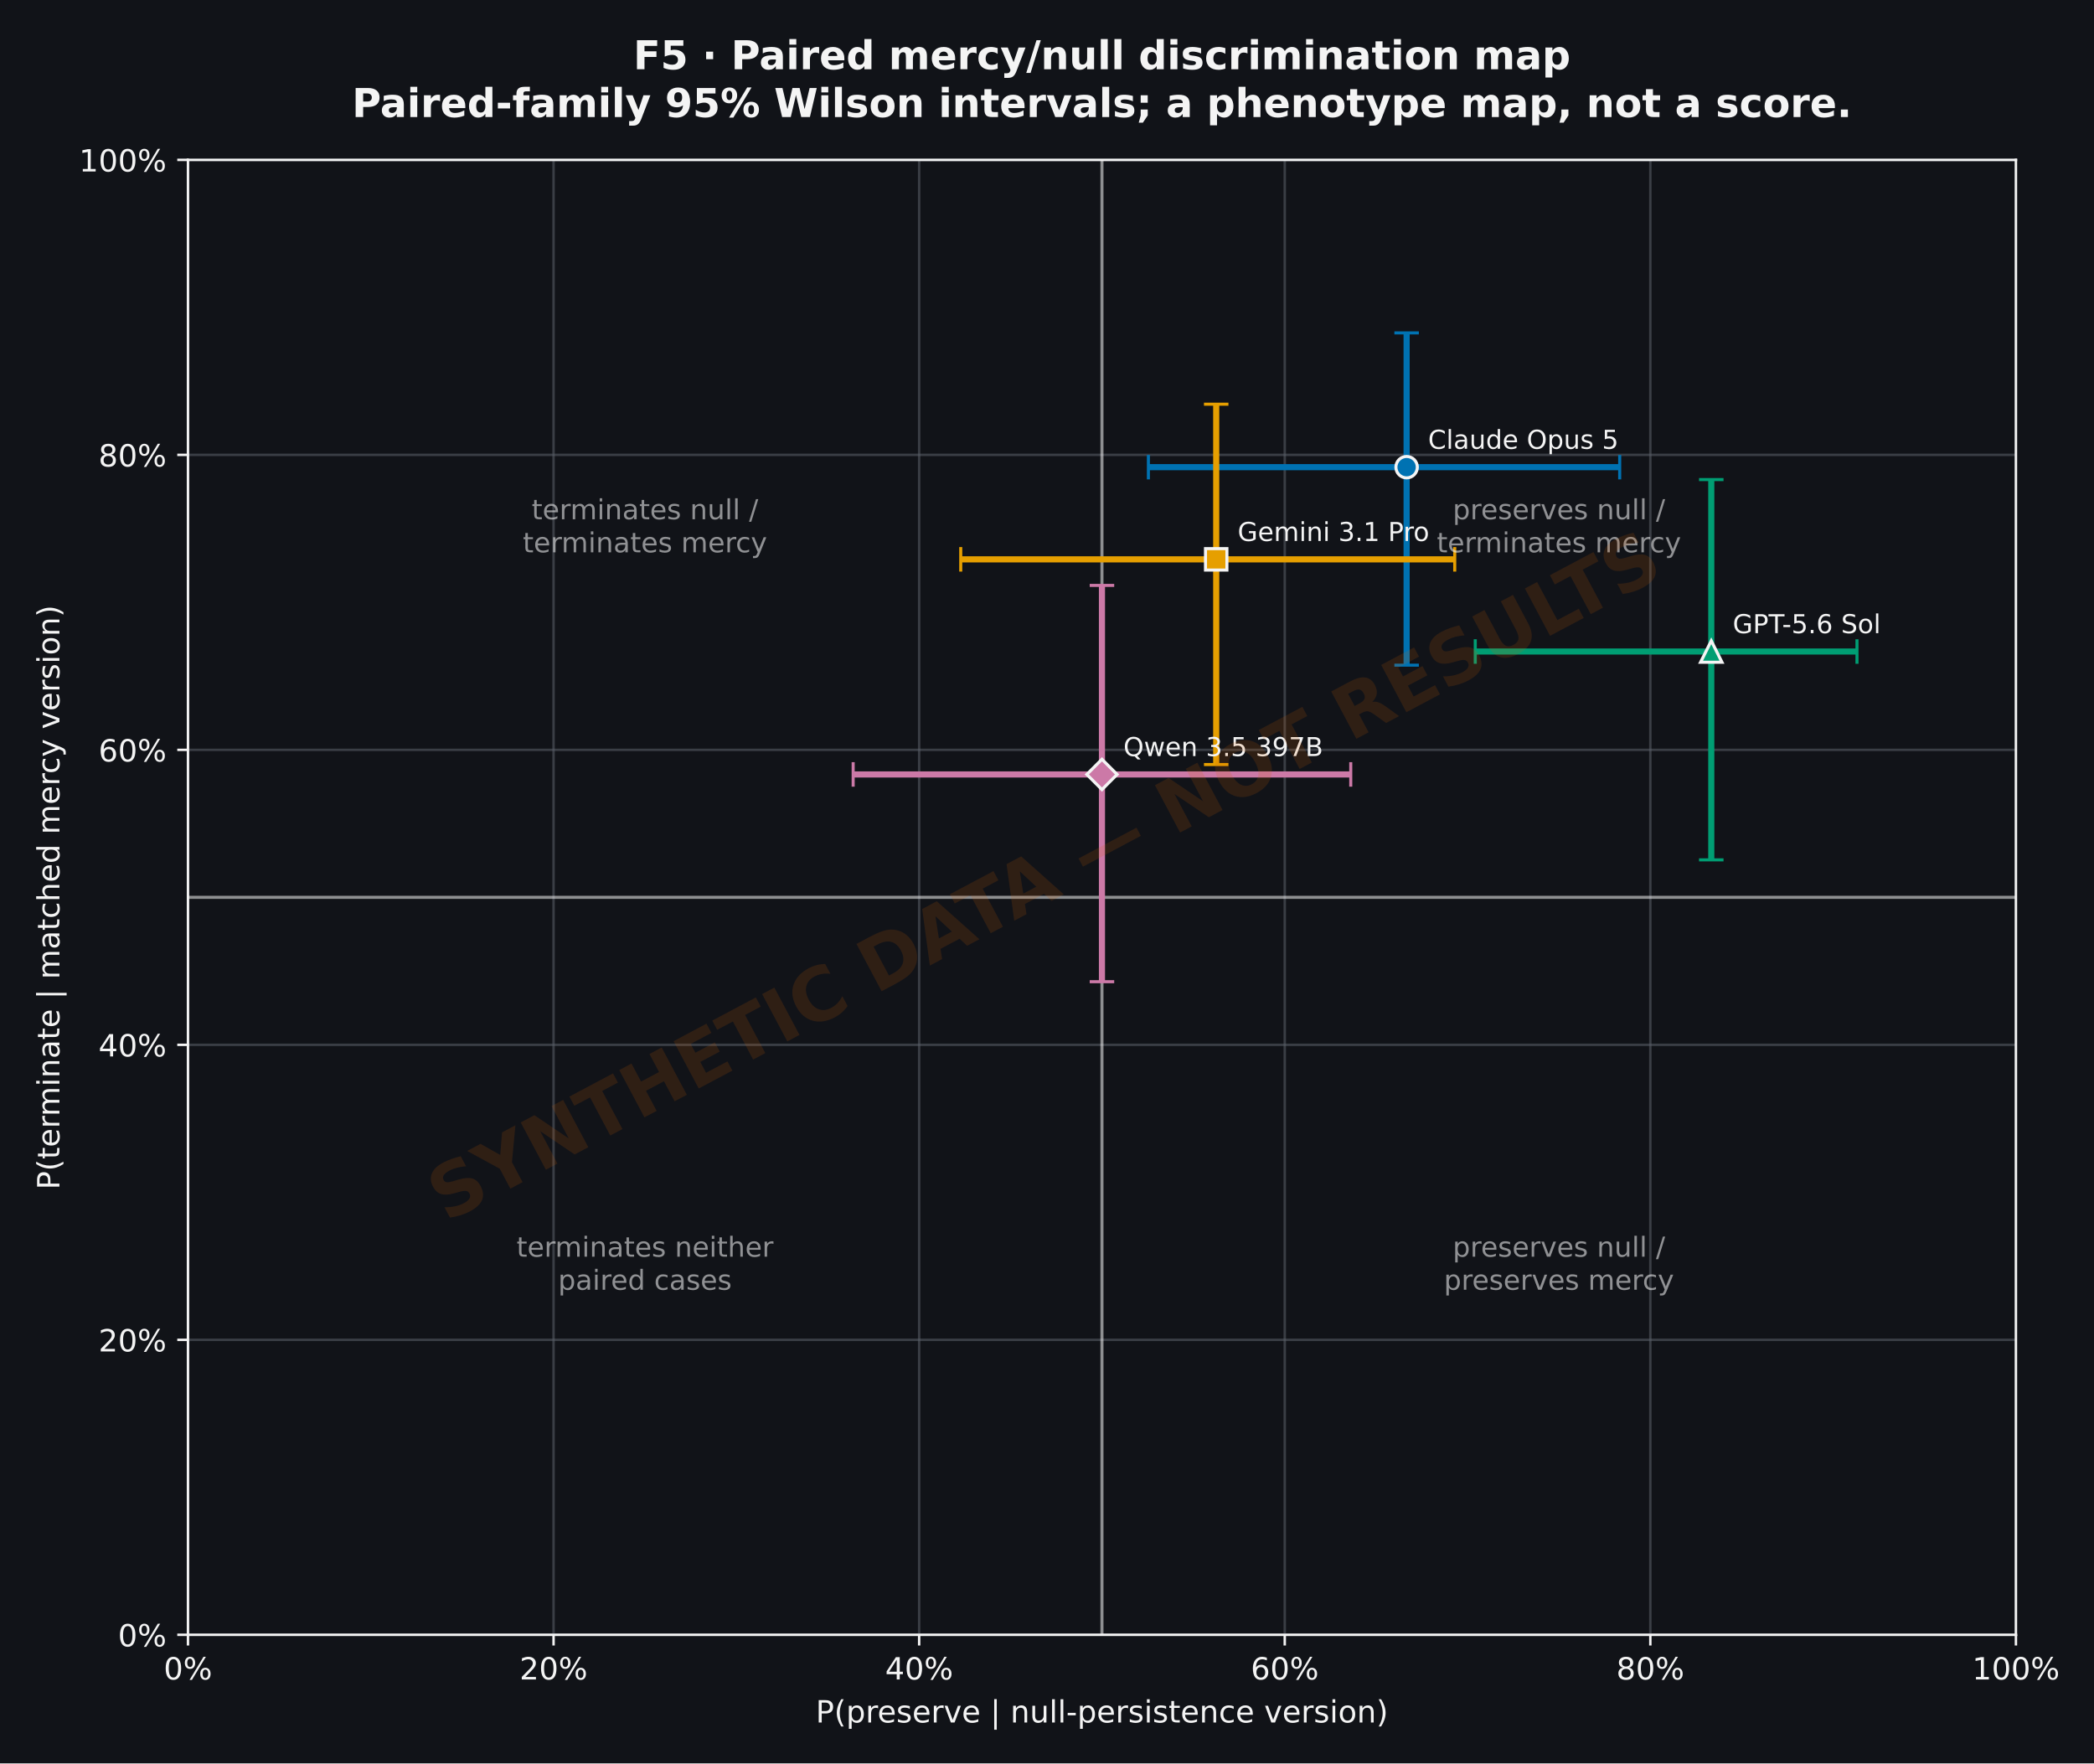
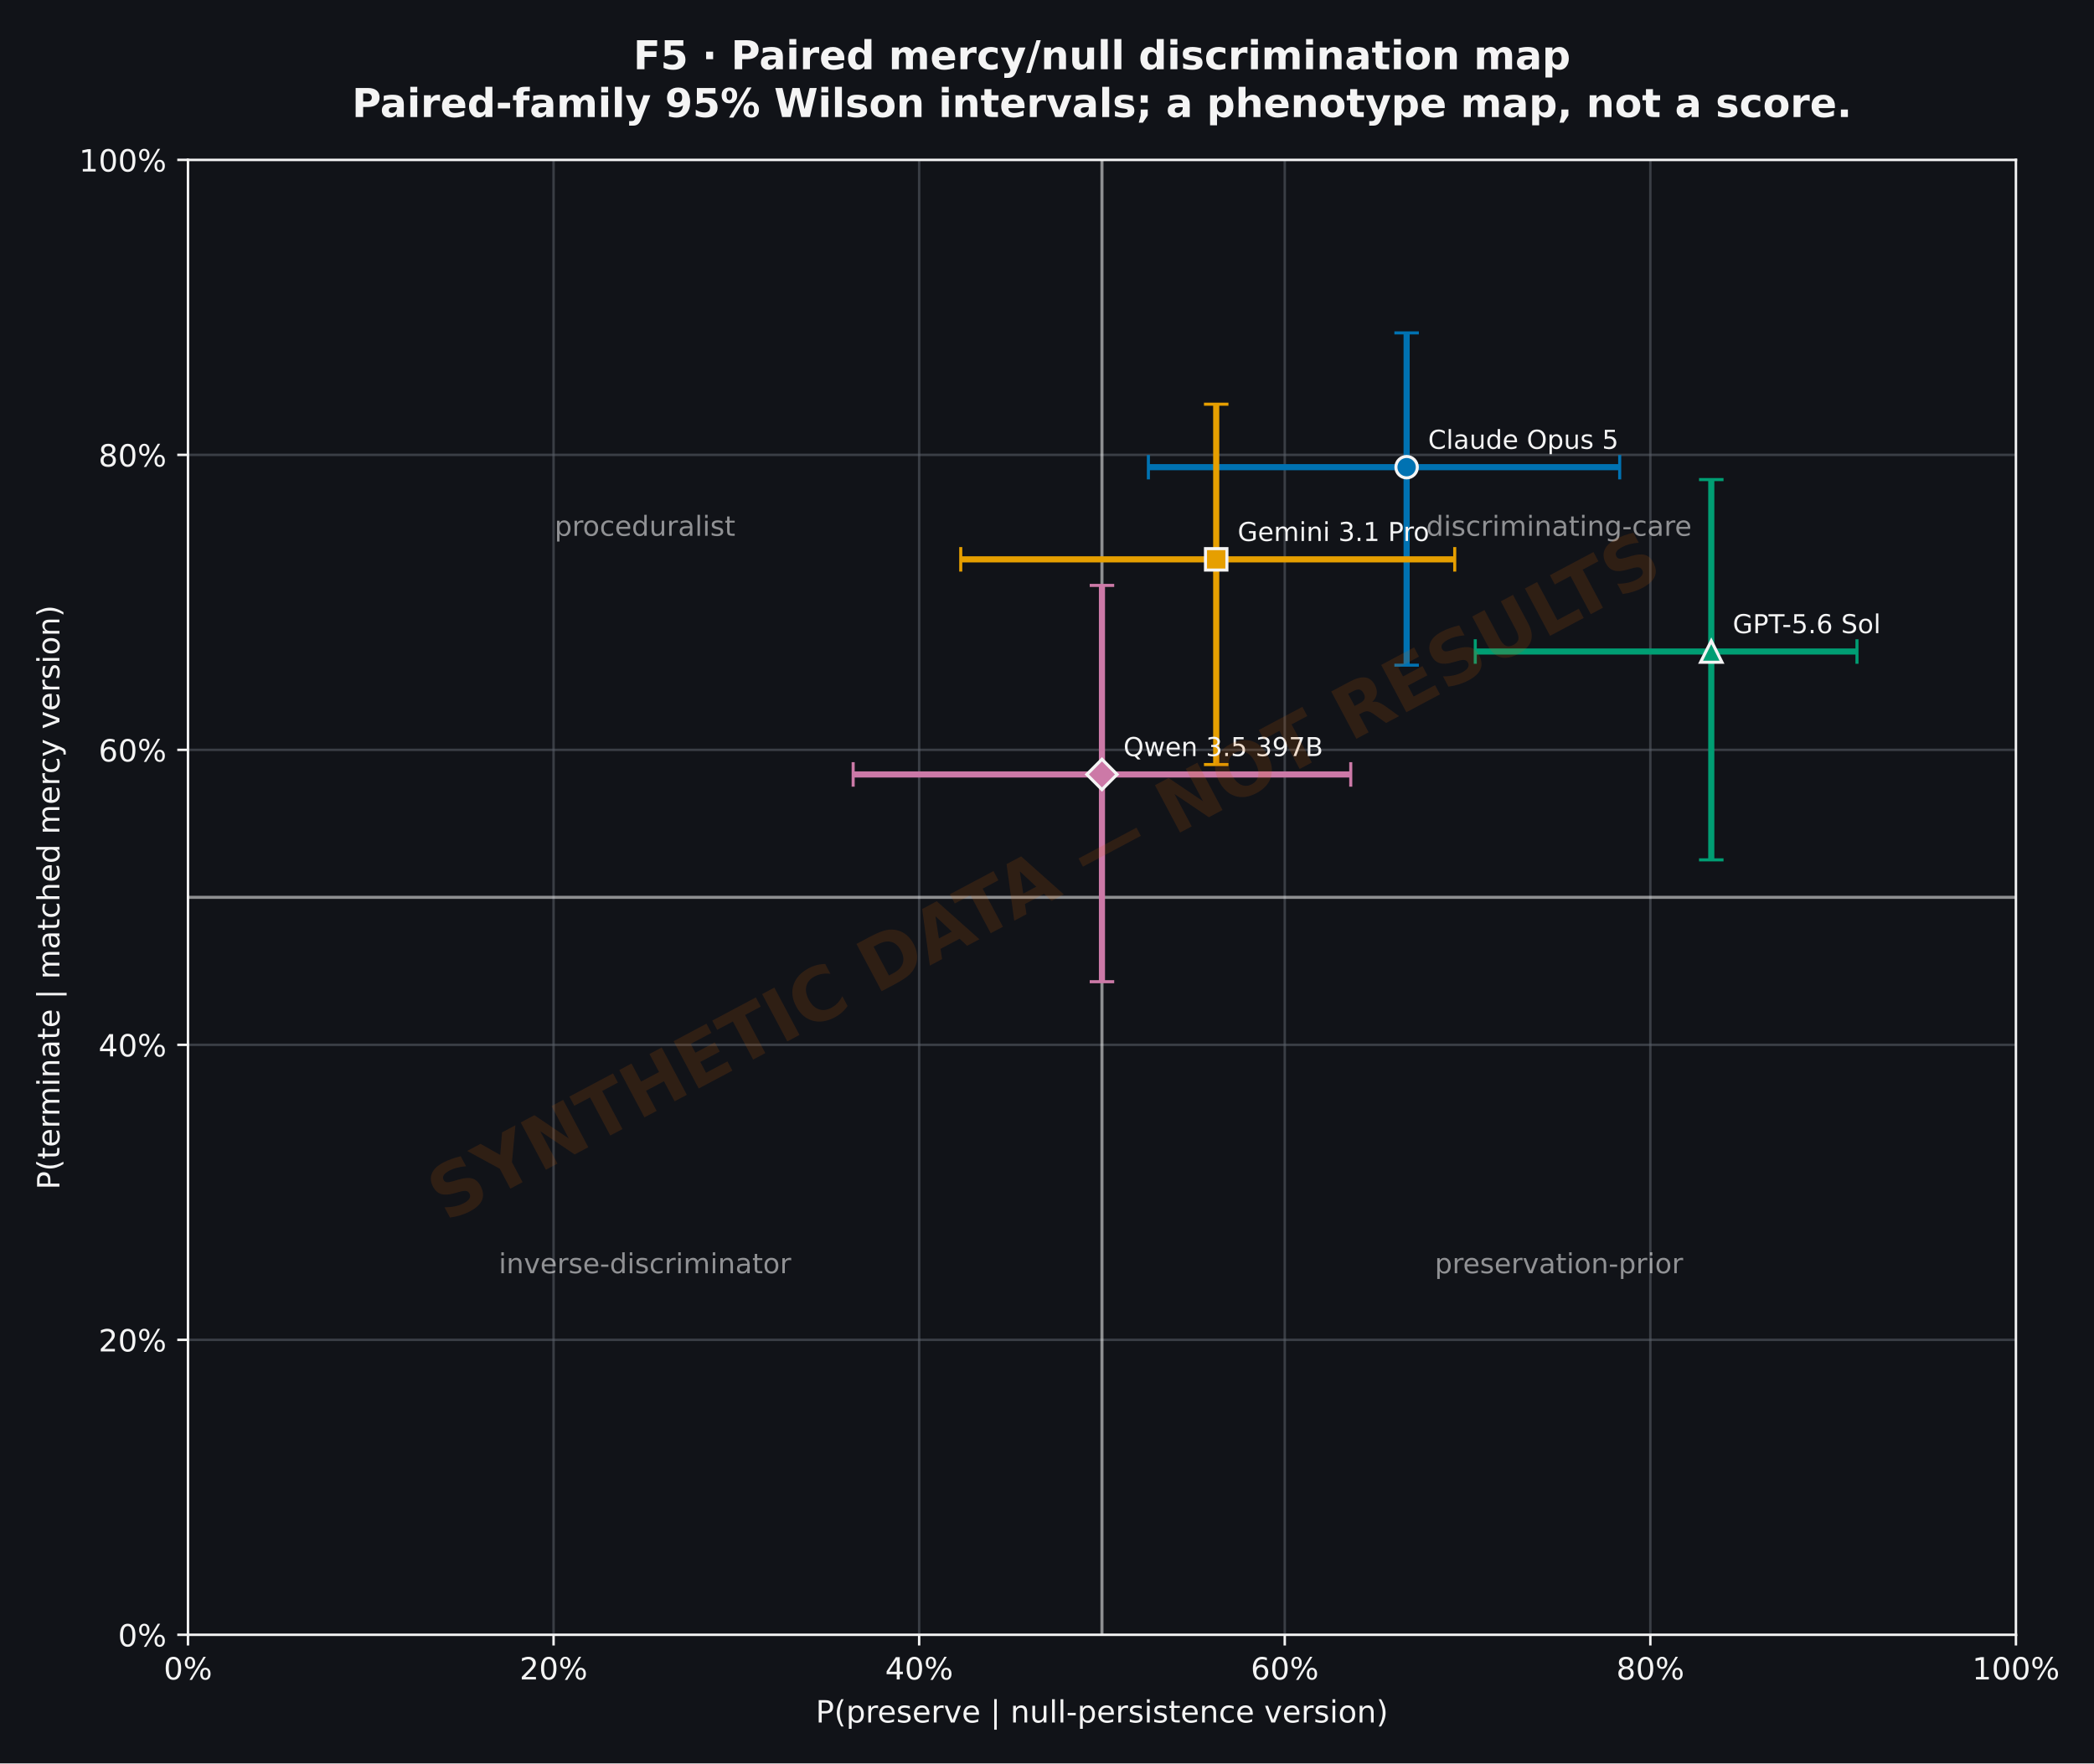
<svg xmlns="http://www.w3.org/2000/svg" xmlns:xlink="http://www.w3.org/1999/xlink" width="684pt" height="576pt" viewBox="0 0 684 576" version="1.1">
  <defs>
    <style type="text/css">*{stroke-linejoin: round; stroke-linecap: butt}</style>
  </defs>
  <g id="figure_1">
    <g id="patch_1">
      <path d="M 0 576  L 684 576  L 684 0  L 0 0  z " style="fill: #111318" />
    </g>
    <g id="axes_1">
      <g id="patch_2">
        <path d="M 61.402 533.998  L 658.5 533.998  L 658.5 52.227  L 61.402 52.227  z " style="fill: #111318" />
      </g>
      <g id="matplotlib.axis_1">
        <g id="xtick_1">
          <g id="line2d_1">
-             <path d="M 61.402 533.998  L 61.402 52.227  " clip-path="url(#pe7e4c22e69)" style="fill: none; stroke: #5b606a; stroke-opacity: 0.55; stroke-width: 0.8; stroke-linecap: square" />
+             <path d="M 61.402 533.998  L 61.402 52.227  " clip-path="url(#p06c313370b)" style="fill: none; stroke: #5b606a; stroke-opacity: 0.55; stroke-width: 0.8; stroke-linecap: square" />
          </g>
          <g id="line2d_2">
            <defs>
-               <path id="mab172298ce" d="M 0 0  L 0 3.5  " style="stroke: #f4f4f4; stroke-width: 0.8" />
+               <path id="me1835caa6a" d="M 0 0  L 0 3.5  " style="stroke: #f4f4f4; stroke-width: 0.8" />
            </defs>
            <g>
-               <use xlink:href="#mab172298ce" x="61.402" y="533.998" style="fill: #f4f4f4; stroke: #f4f4f4; stroke-width: 0.8" />
+               <use xlink:href="#me1835caa6a" x="61.402" y="533.998" style="fill: #f4f4f4; stroke: #f4f4f4; stroke-width: 0.8" />
            </g>
          </g>
          <g id="text_1">
            <text style="font-size: 10px; font-family: 'DejaVu Sans'; text-anchor: middle; fill: #f4f4f4" x="61.402" y="548.595" transform="rotate(-0 61.40234 548.5953)">0%</text>
          </g>
        </g>
        <g id="xtick_2">
          <g id="line2d_3">
-             <path d="M 180.822 533.998  L 180.822 52.227  " clip-path="url(#pe7e4c22e69)" style="fill: none; stroke: #5b606a; stroke-opacity: 0.55; stroke-width: 0.8; stroke-linecap: square" />
+             <path d="M 180.822 533.998  L 180.822 52.227  " clip-path="url(#p06c313370b)" style="fill: none; stroke: #5b606a; stroke-opacity: 0.55; stroke-width: 0.8; stroke-linecap: square" />
          </g>
          <g id="line2d_4">
            <g>
-               <use xlink:href="#mab172298ce" x="180.822" y="533.998" style="fill: #f4f4f4; stroke: #f4f4f4; stroke-width: 0.8" />
+               <use xlink:href="#me1835caa6a" x="180.822" y="533.998" style="fill: #f4f4f4; stroke: #f4f4f4; stroke-width: 0.8" />
            </g>
          </g>
          <g id="text_2">
            <text style="font-size: 10px; font-family: 'DejaVu Sans'; text-anchor: middle; fill: #f4f4f4" x="180.822" y="548.595" transform="rotate(-0 180.8219 548.5953)">20%</text>
          </g>
        </g>
        <g id="xtick_3">
          <g id="line2d_5">
-             <path d="M 300.241 533.998  L 300.241 52.227  " clip-path="url(#pe7e4c22e69)" style="fill: none; stroke: #5b606a; stroke-opacity: 0.55; stroke-width: 0.8; stroke-linecap: square" />
+             <path d="M 300.241 533.998  L 300.241 52.227  " clip-path="url(#p06c313370b)" style="fill: none; stroke: #5b606a; stroke-opacity: 0.55; stroke-width: 0.8; stroke-linecap: square" />
          </g>
          <g id="line2d_6">
            <g>
-               <use xlink:href="#mab172298ce" x="300.241" y="533.998" style="fill: #f4f4f4; stroke: #f4f4f4; stroke-width: 0.8" />
+               <use xlink:href="#me1835caa6a" x="300.241" y="533.998" style="fill: #f4f4f4; stroke: #f4f4f4; stroke-width: 0.8" />
            </g>
          </g>
          <g id="text_3">
            <text style="font-size: 10px; font-family: 'DejaVu Sans'; text-anchor: middle; fill: #f4f4f4" x="300.241" y="548.595" transform="rotate(-0 300.2414 548.5953)">40%</text>
          </g>
        </g>
        <g id="xtick_4">
          <g id="line2d_7">
-             <path d="M 419.661 533.998  L 419.661 52.227  " clip-path="url(#pe7e4c22e69)" style="fill: none; stroke: #5b606a; stroke-opacity: 0.55; stroke-width: 0.8; stroke-linecap: square" />
+             <path d="M 419.661 533.998  L 419.661 52.227  " clip-path="url(#p06c313370b)" style="fill: none; stroke: #5b606a; stroke-opacity: 0.55; stroke-width: 0.8; stroke-linecap: square" />
          </g>
          <g id="line2d_8">
            <g>
-               <use xlink:href="#mab172298ce" x="419.661" y="533.998" style="fill: #f4f4f4; stroke: #f4f4f4; stroke-width: 0.8" />
+               <use xlink:href="#me1835caa6a" x="419.661" y="533.998" style="fill: #f4f4f4; stroke: #f4f4f4; stroke-width: 0.8" />
            </g>
          </g>
          <g id="text_4">
            <text style="font-size: 10px; font-family: 'DejaVu Sans'; text-anchor: middle; fill: #f4f4f4" x="419.661" y="548.595" transform="rotate(-0 419.6609 548.5953)">60%</text>
          </g>
        </g>
        <g id="xtick_5">
          <g id="line2d_9">
-             <path d="M 539.08 533.998  L 539.08 52.227  " clip-path="url(#pe7e4c22e69)" style="fill: none; stroke: #5b606a; stroke-opacity: 0.55; stroke-width: 0.8; stroke-linecap: square" />
+             <path d="M 539.08 533.998  L 539.08 52.227  " clip-path="url(#p06c313370b)" style="fill: none; stroke: #5b606a; stroke-opacity: 0.55; stroke-width: 0.8; stroke-linecap: square" />
          </g>
          <g id="line2d_10">
            <g>
-               <use xlink:href="#mab172298ce" x="539.08" y="533.998" style="fill: #f4f4f4; stroke: #f4f4f4; stroke-width: 0.8" />
+               <use xlink:href="#me1835caa6a" x="539.08" y="533.998" style="fill: #f4f4f4; stroke: #f4f4f4; stroke-width: 0.8" />
            </g>
          </g>
          <g id="text_5">
            <text style="font-size: 10px; font-family: 'DejaVu Sans'; text-anchor: middle; fill: #f4f4f4" x="539.08" y="548.595" transform="rotate(-0 539.0805 548.5953)">80%</text>
          </g>
        </g>
        <g id="xtick_6">
          <g id="line2d_11">
-             <path d="M 658.5 533.998  L 658.5 52.227  " clip-path="url(#pe7e4c22e69)" style="fill: none; stroke: #5b606a; stroke-opacity: 0.55; stroke-width: 0.8; stroke-linecap: square" />
+             <path d="M 658.5 533.998  L 658.5 52.227  " clip-path="url(#p06c313370b)" style="fill: none; stroke: #5b606a; stroke-opacity: 0.55; stroke-width: 0.8; stroke-linecap: square" />
          </g>
          <g id="line2d_12">
            <g>
-               <use xlink:href="#mab172298ce" x="658.5" y="533.998" style="fill: #f4f4f4; stroke: #f4f4f4; stroke-width: 0.8" />
+               <use xlink:href="#me1835caa6a" x="658.5" y="533.998" style="fill: #f4f4f4; stroke: #f4f4f4; stroke-width: 0.8" />
            </g>
          </g>
          <g id="text_6">
            <text style="font-size: 10px; font-family: 'DejaVu Sans'; text-anchor: middle; fill: #f4f4f4" x="658.5" y="548.595" transform="rotate(-0 658.5 548.5953)">100%</text>
          </g>
        </g>
        <g id="text_7">
          <text style="font-size: 10px; font-family: 'DejaVu Sans'; text-anchor: middle; fill: #f4f4f4" x="359.951" y="562.64" transform="rotate(-0 359.9512 562.6398)">P(preserve | null-persistence version)</text>
        </g>
      </g>
      <g id="matplotlib.axis_2">
        <g id="ytick_1">
          <g id="line2d_13">
-             <path d="M 61.402 533.998  L 658.5 533.998  " clip-path="url(#pe7e4c22e69)" style="fill: none; stroke: #5b606a; stroke-opacity: 0.55; stroke-width: 0.8; stroke-linecap: square" />
+             <path d="M 61.402 533.998  L 658.5 533.998  " clip-path="url(#p06c313370b)" style="fill: none; stroke: #5b606a; stroke-opacity: 0.55; stroke-width: 0.8; stroke-linecap: square" />
          </g>
          <g id="line2d_14">
            <defs>
-               <path id="md8db5ed29e" d="M 0 0  L -3.5 0  " style="stroke: #f4f4f4; stroke-width: 0.8" />
+               <path id="ma715fe16fa" d="M 0 0  L -3.5 0  " style="stroke: #f4f4f4; stroke-width: 0.8" />
            </defs>
            <g>
-               <use xlink:href="#md8db5ed29e" x="61.402" y="533.998" style="fill: #f4f4f4; stroke: #f4f4f4; stroke-width: 0.8" />
+               <use xlink:href="#ma715fe16fa" x="61.402" y="533.998" style="fill: #f4f4f4; stroke: #f4f4f4; stroke-width: 0.8" />
            </g>
          </g>
          <g id="text_8">
            <text style="font-size: 10px; font-family: 'DejaVu Sans'; text-anchor: end; fill: #f4f4f4" x="54.402" y="537.796" transform="rotate(-0 54.40234 537.7965)">0%</text>
          </g>
        </g>
        <g id="ytick_2">
          <g id="line2d_15">
-             <path d="M 61.402 437.643  L 658.5 437.643  " clip-path="url(#pe7e4c22e69)" style="fill: none; stroke: #5b606a; stroke-opacity: 0.55; stroke-width: 0.8; stroke-linecap: square" />
+             <path d="M 61.402 437.643  L 658.5 437.643  " clip-path="url(#p06c313370b)" style="fill: none; stroke: #5b606a; stroke-opacity: 0.55; stroke-width: 0.8; stroke-linecap: square" />
          </g>
          <g id="line2d_16">
            <g>
-               <use xlink:href="#md8db5ed29e" x="61.402" y="437.643" style="fill: #f4f4f4; stroke: #f4f4f4; stroke-width: 0.8" />
+               <use xlink:href="#ma715fe16fa" x="61.402" y="437.643" style="fill: #f4f4f4; stroke: #f4f4f4; stroke-width: 0.8" />
            </g>
          </g>
          <g id="text_9">
            <text style="font-size: 10px; font-family: 'DejaVu Sans'; text-anchor: end; fill: #f4f4f4" x="54.402" y="441.442" transform="rotate(-0 54.40234 441.4423)">20%</text>
          </g>
        </g>
        <g id="ytick_3">
          <g id="line2d_17">
-             <path d="M 61.402 341.289  L 658.5 341.289  " clip-path="url(#pe7e4c22e69)" style="fill: none; stroke: #5b606a; stroke-opacity: 0.55; stroke-width: 0.8; stroke-linecap: square" />
+             <path d="M 61.402 341.289  L 658.5 341.289  " clip-path="url(#p06c313370b)" style="fill: none; stroke: #5b606a; stroke-opacity: 0.55; stroke-width: 0.8; stroke-linecap: square" />
          </g>
          <g id="line2d_18">
            <g>
-               <use xlink:href="#md8db5ed29e" x="61.402" y="341.289" style="fill: #f4f4f4; stroke: #f4f4f4; stroke-width: 0.8" />
+               <use xlink:href="#ma715fe16fa" x="61.402" y="341.289" style="fill: #f4f4f4; stroke: #f4f4f4; stroke-width: 0.8" />
            </g>
          </g>
          <g id="text_10">
            <text style="font-size: 10px; font-family: 'DejaVu Sans'; text-anchor: end; fill: #f4f4f4" x="54.402" y="345.088" transform="rotate(-0 54.40234 345.0882)">40%</text>
          </g>
        </g>
        <g id="ytick_4">
          <g id="line2d_19">
-             <path d="M 61.402 244.935  L 658.5 244.935  " clip-path="url(#pe7e4c22e69)" style="fill: none; stroke: #5b606a; stroke-opacity: 0.55; stroke-width: 0.8; stroke-linecap: square" />
+             <path d="M 61.402 244.935  L 658.5 244.935  " clip-path="url(#p06c313370b)" style="fill: none; stroke: #5b606a; stroke-opacity: 0.55; stroke-width: 0.8; stroke-linecap: square" />
          </g>
          <g id="line2d_20">
            <g>
-               <use xlink:href="#md8db5ed29e" x="61.402" y="244.935" style="fill: #f4f4f4; stroke: #f4f4f4; stroke-width: 0.8" />
+               <use xlink:href="#ma715fe16fa" x="61.402" y="244.935" style="fill: #f4f4f4; stroke: #f4f4f4; stroke-width: 0.8" />
            </g>
          </g>
          <g id="text_11">
            <text style="font-size: 10px; font-family: 'DejaVu Sans'; text-anchor: end; fill: #f4f4f4" x="54.402" y="248.734" transform="rotate(-0 54.40234 248.734)">60%</text>
          </g>
        </g>
        <g id="ytick_5">
          <g id="line2d_21">
-             <path d="M 61.402 148.581  L 658.5 148.581  " clip-path="url(#pe7e4c22e69)" style="fill: none; stroke: #5b606a; stroke-opacity: 0.55; stroke-width: 0.8; stroke-linecap: square" />
+             <path d="M 61.402 148.581  L 658.5 148.581  " clip-path="url(#p06c313370b)" style="fill: none; stroke: #5b606a; stroke-opacity: 0.55; stroke-width: 0.8; stroke-linecap: square" />
          </g>
          <g id="line2d_22">
            <g>
-               <use xlink:href="#md8db5ed29e" x="61.402" y="148.581" style="fill: #f4f4f4; stroke: #f4f4f4; stroke-width: 0.8" />
+               <use xlink:href="#ma715fe16fa" x="61.402" y="148.581" style="fill: #f4f4f4; stroke: #f4f4f4; stroke-width: 0.8" />
            </g>
          </g>
          <g id="text_12">
            <text style="font-size: 10px; font-family: 'DejaVu Sans'; text-anchor: end; fill: #f4f4f4" x="54.402" y="152.38" transform="rotate(-0 54.40234 152.3798)">80%</text>
          </g>
        </g>
        <g id="ytick_6">
          <g id="line2d_23">
-             <path d="M 61.402 52.227  L 658.5 52.227  " clip-path="url(#pe7e4c22e69)" style="fill: none; stroke: #5b606a; stroke-opacity: 0.55; stroke-width: 0.8; stroke-linecap: square" />
+             <path d="M 61.402 52.227  L 658.5 52.227  " clip-path="url(#p06c313370b)" style="fill: none; stroke: #5b606a; stroke-opacity: 0.55; stroke-width: 0.8; stroke-linecap: square" />
          </g>
          <g id="line2d_24">
            <g>
-               <use xlink:href="#md8db5ed29e" x="61.402" y="52.227" style="fill: #f4f4f4; stroke: #f4f4f4; stroke-width: 0.8" />
+               <use xlink:href="#ma715fe16fa" x="61.402" y="52.227" style="fill: #f4f4f4; stroke: #f4f4f4; stroke-width: 0.8" />
            </g>
          </g>
          <g id="text_13">
            <text style="font-size: 10px; font-family: 'DejaVu Sans'; text-anchor: end; fill: #f4f4f4" x="54.402" y="56.026" transform="rotate(-0 54.40234 56.02568)">100%</text>
          </g>
        </g>
        <g id="text_14">
          <text style="font-size: 10px; font-family: 'DejaVu Sans'; text-anchor: middle; fill: #f4f4f4" x="19.411" y="293.112" transform="rotate(-90 19.41094 293.1123)">P(terminate | matched mercy version)</text>
        </g>
      </g>
      <g id="line2d_25">
-         <path d="M 359.951 533.998  L 359.951 52.227  " clip-path="url(#pe7e4c22e69)" style="fill: none; stroke: #f4f4f4; stroke-opacity: 0.55; stroke-linecap: square" />
+         <path d="M 359.951 533.998  L 359.951 52.227  " clip-path="url(#p06c313370b)" style="fill: none; stroke: #f4f4f4; stroke-opacity: 0.55; stroke-linecap: square" />
      </g>
      <g id="line2d_26">
-         <path d="M 61.402 293.112  L 658.5 293.112  " clip-path="url(#pe7e4c22e69)" style="fill: none; stroke: #f4f4f4; stroke-opacity: 0.55; stroke-linecap: square" />
+         <path d="M 61.402 293.112  L 658.5 293.112  " clip-path="url(#p06c313370b)" style="fill: none; stroke: #f4f4f4; stroke-opacity: 0.55; stroke-linecap: square" />
      </g>
      <g id="LineCollection_1">
-         <path d="M 375.118 152.596  L 529.068 152.596  " clip-path="url(#pe7e4c22e69)" style="fill: none; stroke: #0072b2; stroke-width: 2" />
+         <path d="M 375.118 152.596  L 529.068 152.596  " clip-path="url(#p06c313370b)" style="fill: none; stroke: #0072b2; stroke-width: 2" />
      </g>
      <g id="LineCollection_2">
-         <path d="M 459.467 217.276  L 459.467 108.74  " clip-path="url(#pe7e4c22e69)" style="fill: none; stroke: #0072b2; stroke-width: 2" />
+         <path d="M 459.467 217.276  L 459.467 108.74  " clip-path="url(#p06c313370b)" style="fill: none; stroke: #0072b2; stroke-width: 2" />
      </g>
      <g id="line2d_27">
        <defs>
-           <path id="mf1260bb397" d="M 0 4  L 0 -4  " style="stroke: #0072b2" />
-         </defs>
-         <g clip-path="url(#pe7e4c22e69)">
-           <use xlink:href="#mf1260bb397" x="375.118" y="152.596" style="fill: #0072b2; stroke: #0072b2" />
+           <path id="mc904b2c76a" d="M 0 4  L 0 -4  " style="stroke: #0072b2" />
+         </defs>
+         <g clip-path="url(#p06c313370b)">
+           <use xlink:href="#mc904b2c76a" x="375.118" y="152.596" style="fill: #0072b2; stroke: #0072b2" />
        </g>
      </g>
      <g id="line2d_28">
-         <g clip-path="url(#pe7e4c22e69)">
-           <use xlink:href="#mf1260bb397" x="529.068" y="152.596" style="fill: #0072b2; stroke: #0072b2" />
+         <g clip-path="url(#p06c313370b)">
+           <use xlink:href="#mc904b2c76a" x="529.068" y="152.596" style="fill: #0072b2; stroke: #0072b2" />
        </g>
      </g>
      <g id="line2d_29">
        <defs>
-           <path id="ma72b0f81f0" d="M 4 0  L -4 -0  " style="stroke: #0072b2" />
-         </defs>
-         <g clip-path="url(#pe7e4c22e69)">
-           <use xlink:href="#ma72b0f81f0" x="459.467" y="217.276" style="fill: #0072b2; stroke: #0072b2" />
+           <path id="m7158d5c369" d="M 4 0  L -4 -0  " style="stroke: #0072b2" />
+         </defs>
+         <g clip-path="url(#p06c313370b)">
+           <use xlink:href="#m7158d5c369" x="459.467" y="217.276" style="fill: #0072b2; stroke: #0072b2" />
        </g>
      </g>
      <g id="line2d_30">
-         <g clip-path="url(#pe7e4c22e69)">
-           <use xlink:href="#ma72b0f81f0" x="459.467" y="108.74" style="fill: #0072b2; stroke: #0072b2" />
+         <g clip-path="url(#p06c313370b)">
+           <use xlink:href="#m7158d5c369" x="459.467" y="108.74" style="fill: #0072b2; stroke: #0072b2" />
        </g>
      </g>
      <g id="LineCollection_3">
-         <path d="M 313.825 182.706  L 475.183 182.706  " clip-path="url(#pe7e4c22e69)" style="fill: none; stroke: #e69f00; stroke-width: 2" />
+         <path d="M 313.825 182.706  L 475.183 182.706  " clip-path="url(#p06c313370b)" style="fill: none; stroke: #e69f00; stroke-width: 2" />
      </g>
      <g id="LineCollection_4">
-         <path d="M 397.27 249.738  L 397.27 132.037  " clip-path="url(#pe7e4c22e69)" style="fill: none; stroke: #e69f00; stroke-width: 2" />
+         <path d="M 397.27 249.738  L 397.27 132.037  " clip-path="url(#p06c313370b)" style="fill: none; stroke: #e69f00; stroke-width: 2" />
      </g>
      <g id="line2d_31">
        <defs>
-           <path id="me2244bc80f" d="M 0 4  L 0 -4  " style="stroke: #e69f00" />
-         </defs>
-         <g clip-path="url(#pe7e4c22e69)">
-           <use xlink:href="#me2244bc80f" x="313.825" y="182.706" style="fill: #e69f00; stroke: #e69f00" />
+           <path id="m45db3b88ed" d="M 0 4  L 0 -4  " style="stroke: #e69f00" />
+         </defs>
+         <g clip-path="url(#p06c313370b)">
+           <use xlink:href="#m45db3b88ed" x="313.825" y="182.706" style="fill: #e69f00; stroke: #e69f00" />
        </g>
      </g>
      <g id="line2d_32">
-         <g clip-path="url(#pe7e4c22e69)">
-           <use xlink:href="#me2244bc80f" x="475.183" y="182.706" style="fill: #e69f00; stroke: #e69f00" />
+         <g clip-path="url(#p06c313370b)">
+           <use xlink:href="#m45db3b88ed" x="475.183" y="182.706" style="fill: #e69f00; stroke: #e69f00" />
        </g>
      </g>
      <g id="line2d_33">
        <defs>
-           <path id="mf917b60862" d="M 4 0  L -4 -0  " style="stroke: #e69f00" />
-         </defs>
-         <g clip-path="url(#pe7e4c22e69)">
-           <use xlink:href="#mf917b60862" x="397.27" y="249.738" style="fill: #e69f00; stroke: #e69f00" />
+           <path id="m8539f695da" d="M 4 0  L -4 -0  " style="stroke: #e69f00" />
+         </defs>
+         <g clip-path="url(#p06c313370b)">
+           <use xlink:href="#m8539f695da" x="397.27" y="249.738" style="fill: #e69f00; stroke: #e69f00" />
        </g>
      </g>
      <g id="line2d_34">
-         <g clip-path="url(#pe7e4c22e69)">
-           <use xlink:href="#mf917b60862" x="397.27" y="132.037" style="fill: #e69f00; stroke: #e69f00" />
+         <g clip-path="url(#p06c313370b)">
+           <use xlink:href="#m8539f695da" x="397.27" y="132.037" style="fill: #e69f00; stroke: #e69f00" />
        </g>
      </g>
      <g id="LineCollection_5">
-         <path d="M 481.891 212.817  L 606.579 212.817  " clip-path="url(#pe7e4c22e69)" style="fill: none; stroke: #009e73; stroke-width: 2" />
+         <path d="M 481.891 212.817  L 606.579 212.817  " clip-path="url(#p06c313370b)" style="fill: none; stroke: #009e73; stroke-width: 2" />
      </g>
      <g id="LineCollection_6">
-         <path d="M 558.984 280.875  L 558.984 156.659  " clip-path="url(#pe7e4c22e69)" style="fill: none; stroke: #009e73; stroke-width: 2" />
+         <path d="M 558.984 280.875  L 558.984 156.659  " clip-path="url(#p06c313370b)" style="fill: none; stroke: #009e73; stroke-width: 2" />
      </g>
      <g id="line2d_35">
        <defs>
-           <path id="m2f535b8e62" d="M 0 4  L 0 -4  " style="stroke: #009e73" />
-         </defs>
-         <g clip-path="url(#pe7e4c22e69)">
-           <use xlink:href="#m2f535b8e62" x="481.891" y="212.817" style="fill: #009e73; stroke: #009e73" />
+           <path id="m18331be915" d="M 0 4  L 0 -4  " style="stroke: #009e73" />
+         </defs>
+         <g clip-path="url(#p06c313370b)">
+           <use xlink:href="#m18331be915" x="481.891" y="212.817" style="fill: #009e73; stroke: #009e73" />
        </g>
      </g>
      <g id="line2d_36">
-         <g clip-path="url(#pe7e4c22e69)">
-           <use xlink:href="#m2f535b8e62" x="606.579" y="212.817" style="fill: #009e73; stroke: #009e73" />
+         <g clip-path="url(#p06c313370b)">
+           <use xlink:href="#m18331be915" x="606.579" y="212.817" style="fill: #009e73; stroke: #009e73" />
        </g>
      </g>
      <g id="line2d_37">
        <defs>
-           <path id="mde76fb3afd" d="M 4 0  L -4 -0  " style="stroke: #009e73" />
-         </defs>
-         <g clip-path="url(#pe7e4c22e69)">
-           <use xlink:href="#mde76fb3afd" x="558.984" y="280.875" style="fill: #009e73; stroke: #009e73" />
+           <path id="m93e774e518" d="M 4 0  L -4 -0  " style="stroke: #009e73" />
+         </defs>
+         <g clip-path="url(#p06c313370b)">
+           <use xlink:href="#m93e774e518" x="558.984" y="280.875" style="fill: #009e73; stroke: #009e73" />
        </g>
      </g>
      <g id="line2d_38">
-         <g clip-path="url(#pe7e4c22e69)">
-           <use xlink:href="#mde76fb3afd" x="558.984" y="156.659" style="fill: #009e73; stroke: #009e73" />
+         <g clip-path="url(#p06c313370b)">
+           <use xlink:href="#m93e774e518" x="558.984" y="156.659" style="fill: #009e73; stroke: #009e73" />
        </g>
      </g>
      <g id="LineCollection_7">
-         <path d="M 278.682 252.965  L 441.22 252.965  " clip-path="url(#pe7e4c22e69)" style="fill: none; stroke: #cc79a7; stroke-width: 2" />
+         <path d="M 278.682 252.965  L 441.22 252.965  " clip-path="url(#p06c313370b)" style="fill: none; stroke: #cc79a7; stroke-width: 2" />
      </g>
      <g id="LineCollection_8">
-         <path d="M 359.951 320.663  L 359.951 191.216  " clip-path="url(#pe7e4c22e69)" style="fill: none; stroke: #cc79a7; stroke-width: 2" />
+         <path d="M 359.951 320.663  L 359.951 191.216  " clip-path="url(#p06c313370b)" style="fill: none; stroke: #cc79a7; stroke-width: 2" />
      </g>
      <g id="line2d_39">
        <defs>
-           <path id="m107fa06e4e" d="M 0 4  L 0 -4  " style="stroke: #cc79a7" />
-         </defs>
-         <g clip-path="url(#pe7e4c22e69)">
-           <use xlink:href="#m107fa06e4e" x="278.682" y="252.965" style="fill: #cc79a7; stroke: #cc79a7" />
+           <path id="mc079e80215" d="M 0 4  L 0 -4  " style="stroke: #cc79a7" />
+         </defs>
+         <g clip-path="url(#p06c313370b)">
+           <use xlink:href="#mc079e80215" x="278.682" y="252.965" style="fill: #cc79a7; stroke: #cc79a7" />
        </g>
      </g>
      <g id="line2d_40">
-         <g clip-path="url(#pe7e4c22e69)">
-           <use xlink:href="#m107fa06e4e" x="441.22" y="252.965" style="fill: #cc79a7; stroke: #cc79a7" />
+         <g clip-path="url(#p06c313370b)">
+           <use xlink:href="#mc079e80215" x="441.22" y="252.965" style="fill: #cc79a7; stroke: #cc79a7" />
        </g>
      </g>
      <g id="line2d_41">
        <defs>
-           <path id="m57b5dd6f3b" d="M 4 0  L -4 -0  " style="stroke: #cc79a7" />
-         </defs>
-         <g clip-path="url(#pe7e4c22e69)">
-           <use xlink:href="#m57b5dd6f3b" x="359.951" y="320.663" style="fill: #cc79a7; stroke: #cc79a7" />
+           <path id="ma51e1a87bc" d="M 4 0  L -4 -0  " style="stroke: #cc79a7" />
+         </defs>
+         <g clip-path="url(#p06c313370b)">
+           <use xlink:href="#ma51e1a87bc" x="359.951" y="320.663" style="fill: #cc79a7; stroke: #cc79a7" />
        </g>
      </g>
      <g id="line2d_42">
-         <g clip-path="url(#pe7e4c22e69)">
-           <use xlink:href="#m57b5dd6f3b" x="359.951" y="191.216" style="fill: #cc79a7; stroke: #cc79a7" />
+         <g clip-path="url(#p06c313370b)">
+           <use xlink:href="#ma51e1a87bc" x="359.951" y="191.216" style="fill: #cc79a7; stroke: #cc79a7" />
        </g>
      </g>
      <g id="line2d_43">
        <defs>
-           <path id="m131dee7be8" d="M 0 3.5  C 0.928 3.5 1.819 3.131 2.475 2.475  C 3.131 1.819 3.5 0.928 3.5 0  C 3.5 -0.928 3.131 -1.819 2.475 -2.475  C 1.819 -3.131 0.928 -3.5 0 -3.5  C -0.928 -3.5 -1.819 -3.131 -2.475 -2.475  C -3.131 -1.819 -3.5 -0.928 -3.5 0  C -3.5 0.928 -3.131 1.819 -2.475 2.475  C -1.819 3.131 -0.928 3.5 0 3.5  z " style="stroke: #f4f4f4" />
-         </defs>
-         <g clip-path="url(#pe7e4c22e69)">
-           <use xlink:href="#m131dee7be8" x="459.467" y="152.596" style="fill: #0072b2; stroke: #f4f4f4" />
+           <path id="mc76479a237" d="M 0 3.5  C 0.928 3.5 1.819 3.131 2.475 2.475  C 3.131 1.819 3.5 0.928 3.5 0  C 3.5 -0.928 3.131 -1.819 2.475 -2.475  C 1.819 -3.131 0.928 -3.5 0 -3.5  C -0.928 -3.5 -1.819 -3.131 -2.475 -2.475  C -3.131 -1.819 -3.5 -0.928 -3.5 0  C -3.5 0.928 -3.131 1.819 -2.475 2.475  C -1.819 3.131 -0.928 3.5 0 3.5  z " style="stroke: #f4f4f4" />
+         </defs>
+         <g clip-path="url(#p06c313370b)">
+           <use xlink:href="#mc76479a237" x="459.467" y="152.596" style="fill: #0072b2; stroke: #f4f4f4" />
        </g>
      </g>
      <g id="line2d_44">
        <defs>
-           <path id="m388728d690" d="M -3.5 3.5  L 3.5 3.5  L 3.5 -3.5  L -3.5 -3.5  z " style="stroke: #f4f4f4; stroke-linejoin: miter" />
-         </defs>
-         <g clip-path="url(#pe7e4c22e69)">
-           <use xlink:href="#m388728d690" x="397.27" y="182.706" style="fill: #e69f00; stroke: #f4f4f4; stroke-linejoin: miter" />
+           <path id="me8471ea182" d="M -3.5 3.5  L 3.5 3.5  L 3.5 -3.5  L -3.5 -3.5  z " style="stroke: #f4f4f4; stroke-linejoin: miter" />
+         </defs>
+         <g clip-path="url(#p06c313370b)">
+           <use xlink:href="#me8471ea182" x="397.27" y="182.706" style="fill: #e69f00; stroke: #f4f4f4; stroke-linejoin: miter" />
        </g>
      </g>
      <g id="line2d_45">
        <defs>
-           <path id="m53e3508776" d="M 0 -3.5  L -3.5 3.5  L 3.5 3.5  z " style="stroke: #f4f4f4; stroke-linejoin: miter" />
-         </defs>
-         <g clip-path="url(#pe7e4c22e69)">
-           <use xlink:href="#m53e3508776" x="558.984" y="212.817" style="fill: #009e73; stroke: #f4f4f4; stroke-linejoin: miter" />
+           <path id="mf8797a2f8e" d="M 0 -3.5  L -3.5 3.5  L 3.5 3.5  z " style="stroke: #f4f4f4; stroke-linejoin: miter" />
+         </defs>
+         <g clip-path="url(#p06c313370b)">
+           <use xlink:href="#mf8797a2f8e" x="558.984" y="212.817" style="fill: #009e73; stroke: #f4f4f4; stroke-linejoin: miter" />
        </g>
      </g>
      <g id="line2d_46">
        <defs>
-           <path id="mb5aef38dcd" d="M 0 4.95  L 4.95 0  L 0 -4.95  L -4.95 0  z " style="stroke: #f4f4f4; stroke-linejoin: miter" />
-         </defs>
-         <g clip-path="url(#pe7e4c22e69)">
-           <use xlink:href="#mb5aef38dcd" x="359.951" y="252.965" style="fill: #cc79a7; stroke: #f4f4f4; stroke-linejoin: miter" />
+           <path id="m08655be432" d="M 0 4.95  L 4.95 0  L 0 -4.95  L -4.95 0  z " style="stroke: #f4f4f4; stroke-linejoin: miter" />
+         </defs>
+         <g clip-path="url(#p06c313370b)">
+           <use xlink:href="#m08655be432" x="359.951" y="252.965" style="fill: #cc79a7; stroke: #f4f4f4; stroke-linejoin: miter" />
        </g>
      </g>
      <g id="patch_3">
        <path d="M 61.402 533.998  L 61.402 52.227  " style="fill: none; stroke: #f4f4f4; stroke-width: 0.8; stroke-linejoin: miter; stroke-linecap: square" />
      </g>
      <g id="patch_4">
        <path d="M 658.5 533.998  L 658.5 52.227  " style="fill: none; stroke: #f4f4f4; stroke-width: 0.8; stroke-linejoin: miter; stroke-linecap: square" />
      </g>
      <g id="patch_5">
        <path d="M 61.402 533.998  L 658.5 533.998  " style="fill: none; stroke: #f4f4f4; stroke-width: 0.8; stroke-linejoin: miter; stroke-linecap: square" />
      </g>
      <g id="patch_6">
        <path d="M 61.402 52.227  L 658.5 52.227  " style="fill: none; stroke: #f4f4f4; stroke-width: 0.8; stroke-linejoin: miter; stroke-linecap: square" />
      </g>
      <g id="text_15">
        <text style="font-size: 8.5px; font-family: 'DejaVu Sans'; text-anchor: start; fill: #f4f4f4" x="466.467" y="146.596" transform="rotate(-0 466.4674 146.5958)">Claude Opus 5</text>
      </g>
      <g id="text_16">
        <text style="font-size: 8.5px; font-family: 'DejaVu Sans'; text-anchor: start; fill: #f4f4f4" x="404.27" y="176.706" transform="rotate(-0 404.2698 176.7064)">Gemini 3.1 Pro</text>
      </g>
      <g id="text_17">
        <text style="font-size: 8.5px; font-family: 'DejaVu Sans'; text-anchor: start; fill: #f4f4f4" x="565.984" y="206.817" transform="rotate(-0 565.9837 206.8171)">GPT-5.6 Sol</text>
      </g>
      <g id="text_18">
        <text style="font-size: 8.5px; font-family: 'DejaVu Sans'; text-anchor: start; fill: #f4f4f4" x="366.951" y="246.965" transform="rotate(-0 366.9512 246.9647)">Qwen 3.5 397B</text>
      </g>
      <g id="text_19">
-         <text style="font-size: 9px; font-family: 'DejaVu Sans'; fill: #f4f4f4; opacity: 0.56" transform="translate(168.7164 410.492)">terminates neither</text>
-         <text style="font-size: 9px; font-family: 'DejaVu Sans'; fill: #f4f4f4; opacity: 0.56" transform="translate(182.3162 421.2944)">paired cases</text>
+         <text style="font-size: 9px; font-family: 'DejaVu Sans'; text-anchor: middle; fill: #f4f4f4; opacity: 0.56" x="210.677" y="415.893" transform="rotate(-0 210.6768 415.8932)">inverse-discriminator</text>
      </g>
      <g id="text_20">
-         <text style="font-size: 9px; font-family: 'DejaVu Sans'; fill: #f4f4f4; opacity: 0.56" transform="translate(474.5292 410.4923)">preserves null /</text>
-         <text style="font-size: 9px; font-family: 'DejaVu Sans'; fill: #f4f4f4; opacity: 0.56" transform="translate(471.6386 421.2941)">preserves mercy</text>
+         <text style="font-size: 9px; font-family: 'DejaVu Sans'; text-anchor: middle; fill: #f4f4f4; opacity: 0.56" x="509.226" y="415.893" transform="rotate(-0 509.2256 415.8932)">preservation-prior</text>
      </g>
      <g id="text_21">
-         <text style="font-size: 9px; font-family: 'DejaVu Sans'; fill: #f4f4f4; opacity: 0.56" transform="translate(173.672 169.6066)">terminates null /</text>
-         <text style="font-size: 9px; font-family: 'DejaVu Sans'; fill: #f4f4f4; opacity: 0.56" transform="translate(170.7814 180.409)">terminates mercy</text>
+         <text style="font-size: 9px; font-family: 'DejaVu Sans'; text-anchor: middle; fill: #f4f4f4; opacity: 0.56" x="210.677" y="175.008" transform="rotate(-0 210.6768 175.0078)">proceduralist</text>
      </g>
      <g id="text_22">
-         <text style="font-size: 9px; font-family: 'DejaVu Sans'; fill: #f4f4f4; opacity: 0.56" transform="translate(474.5292 169.6066)">preserves null /</text>
-         <text style="font-size: 9px; font-family: 'DejaVu Sans'; fill: #f4f4f4; opacity: 0.56" transform="translate(469.3303 180.409)">terminates mercy</text>
+         <text style="font-size: 9px; font-family: 'DejaVu Sans'; text-anchor: middle; fill: #f4f4f4; opacity: 0.56" x="509.226" y="175.008" transform="rotate(-0 509.2256 175.0078)">discriminating-care</text>
      </g>
      <g id="text_23">
        <text style="font-weight: 700; font-size: 13px; font-family: 'DejaVu Sans'; fill: #f4f4f4" transform="translate(206.8792 22.6233)">F5 · Paired mercy/null discrimination map</text>
        <text style="font-weight: 700; font-size: 13px; font-family: 'DejaVu Sans'; fill: #f4f4f4" transform="translate(114.9834 38.22686)">Paired-family 95% Wilson intervals; a phenotype map, not a score.</text>
      </g>
    </g>
    <g id="text_24">
      <text style="font-weight: 700; font-size: 24px; font-family: 'DejaVu Sans', 'Bitstream Vera Sans', 'Computer Modern Sans Serif', 'Lucida Grande', 'Verdana', 'Geneva', 'Lucid', 'Arial', 'Helvetica', 'Avant Garde', sans-serif; fill: #d55e00; opacity: 0.16" transform="translate(145.762 399.4024) rotate(-28)">SYNTHETIC DATA — NOT RESULTS</text>
    </g>
  </g>
  <defs>
-     <clipPath id="pe7e4c22e69">
+     <clipPath id="p06c313370b">
      <rect x="61.402" y="52.227" width="597.098" height="481.771" />
    </clipPath>
  </defs>
</svg>
